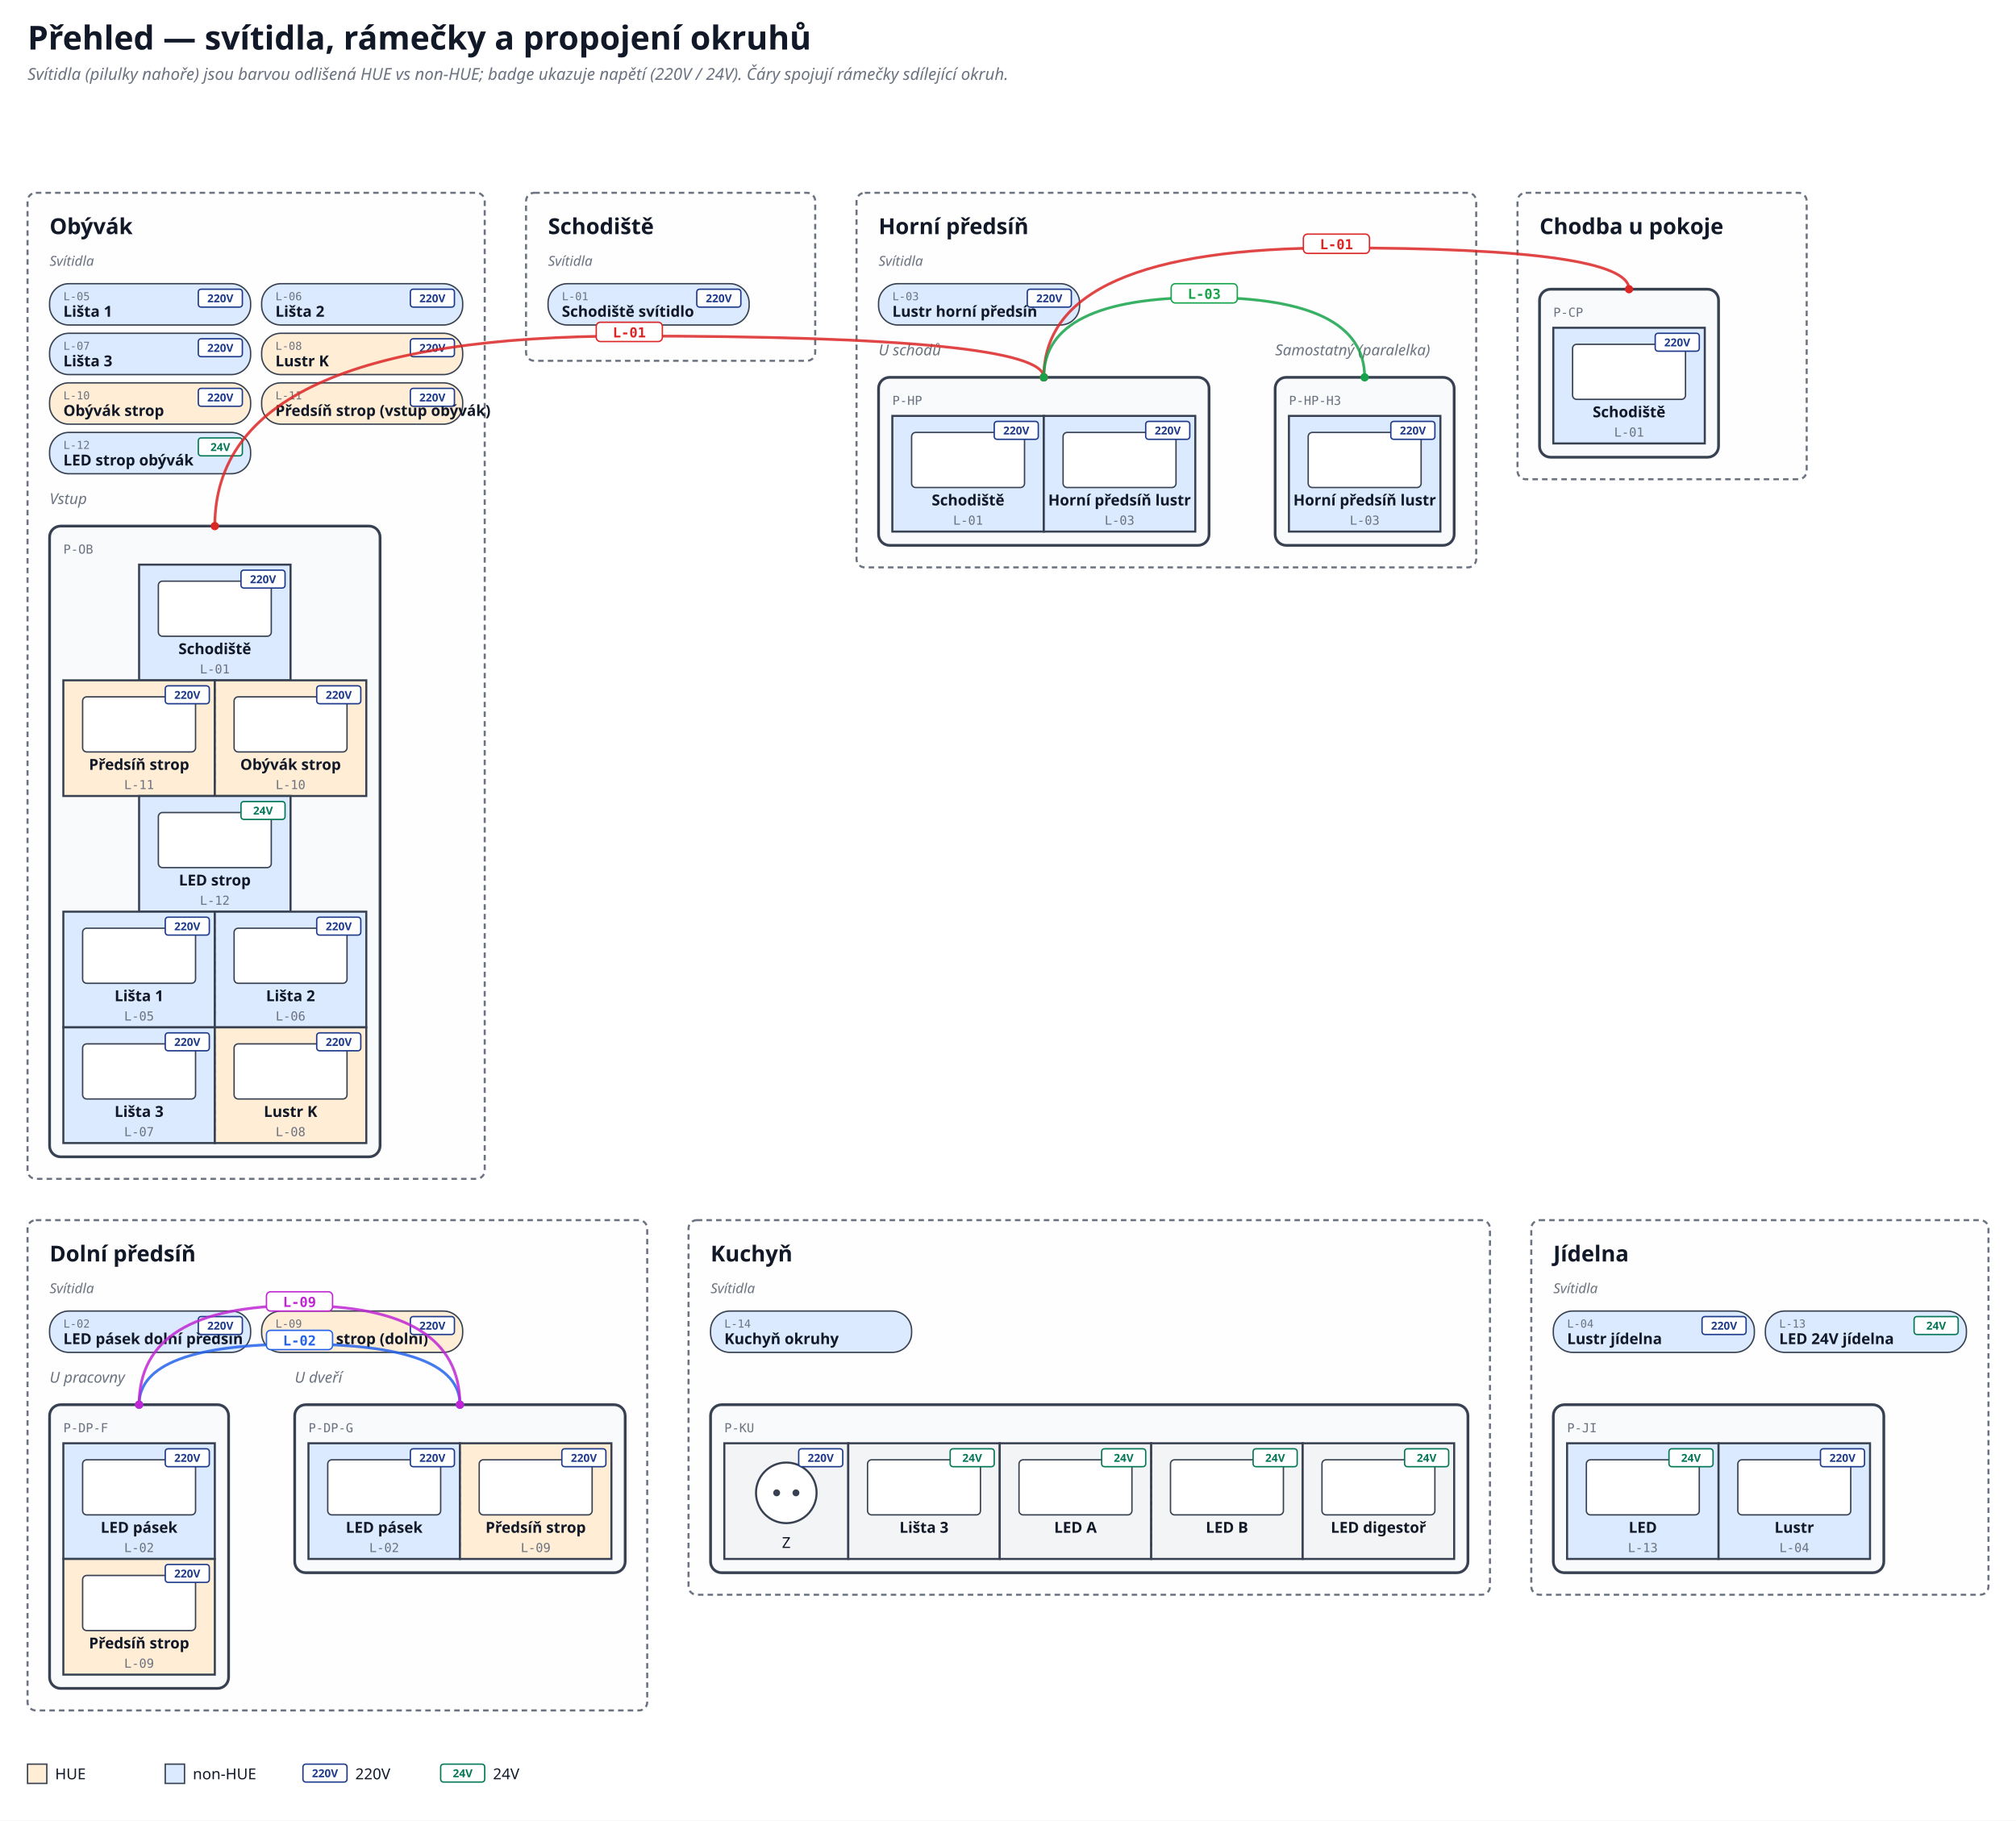
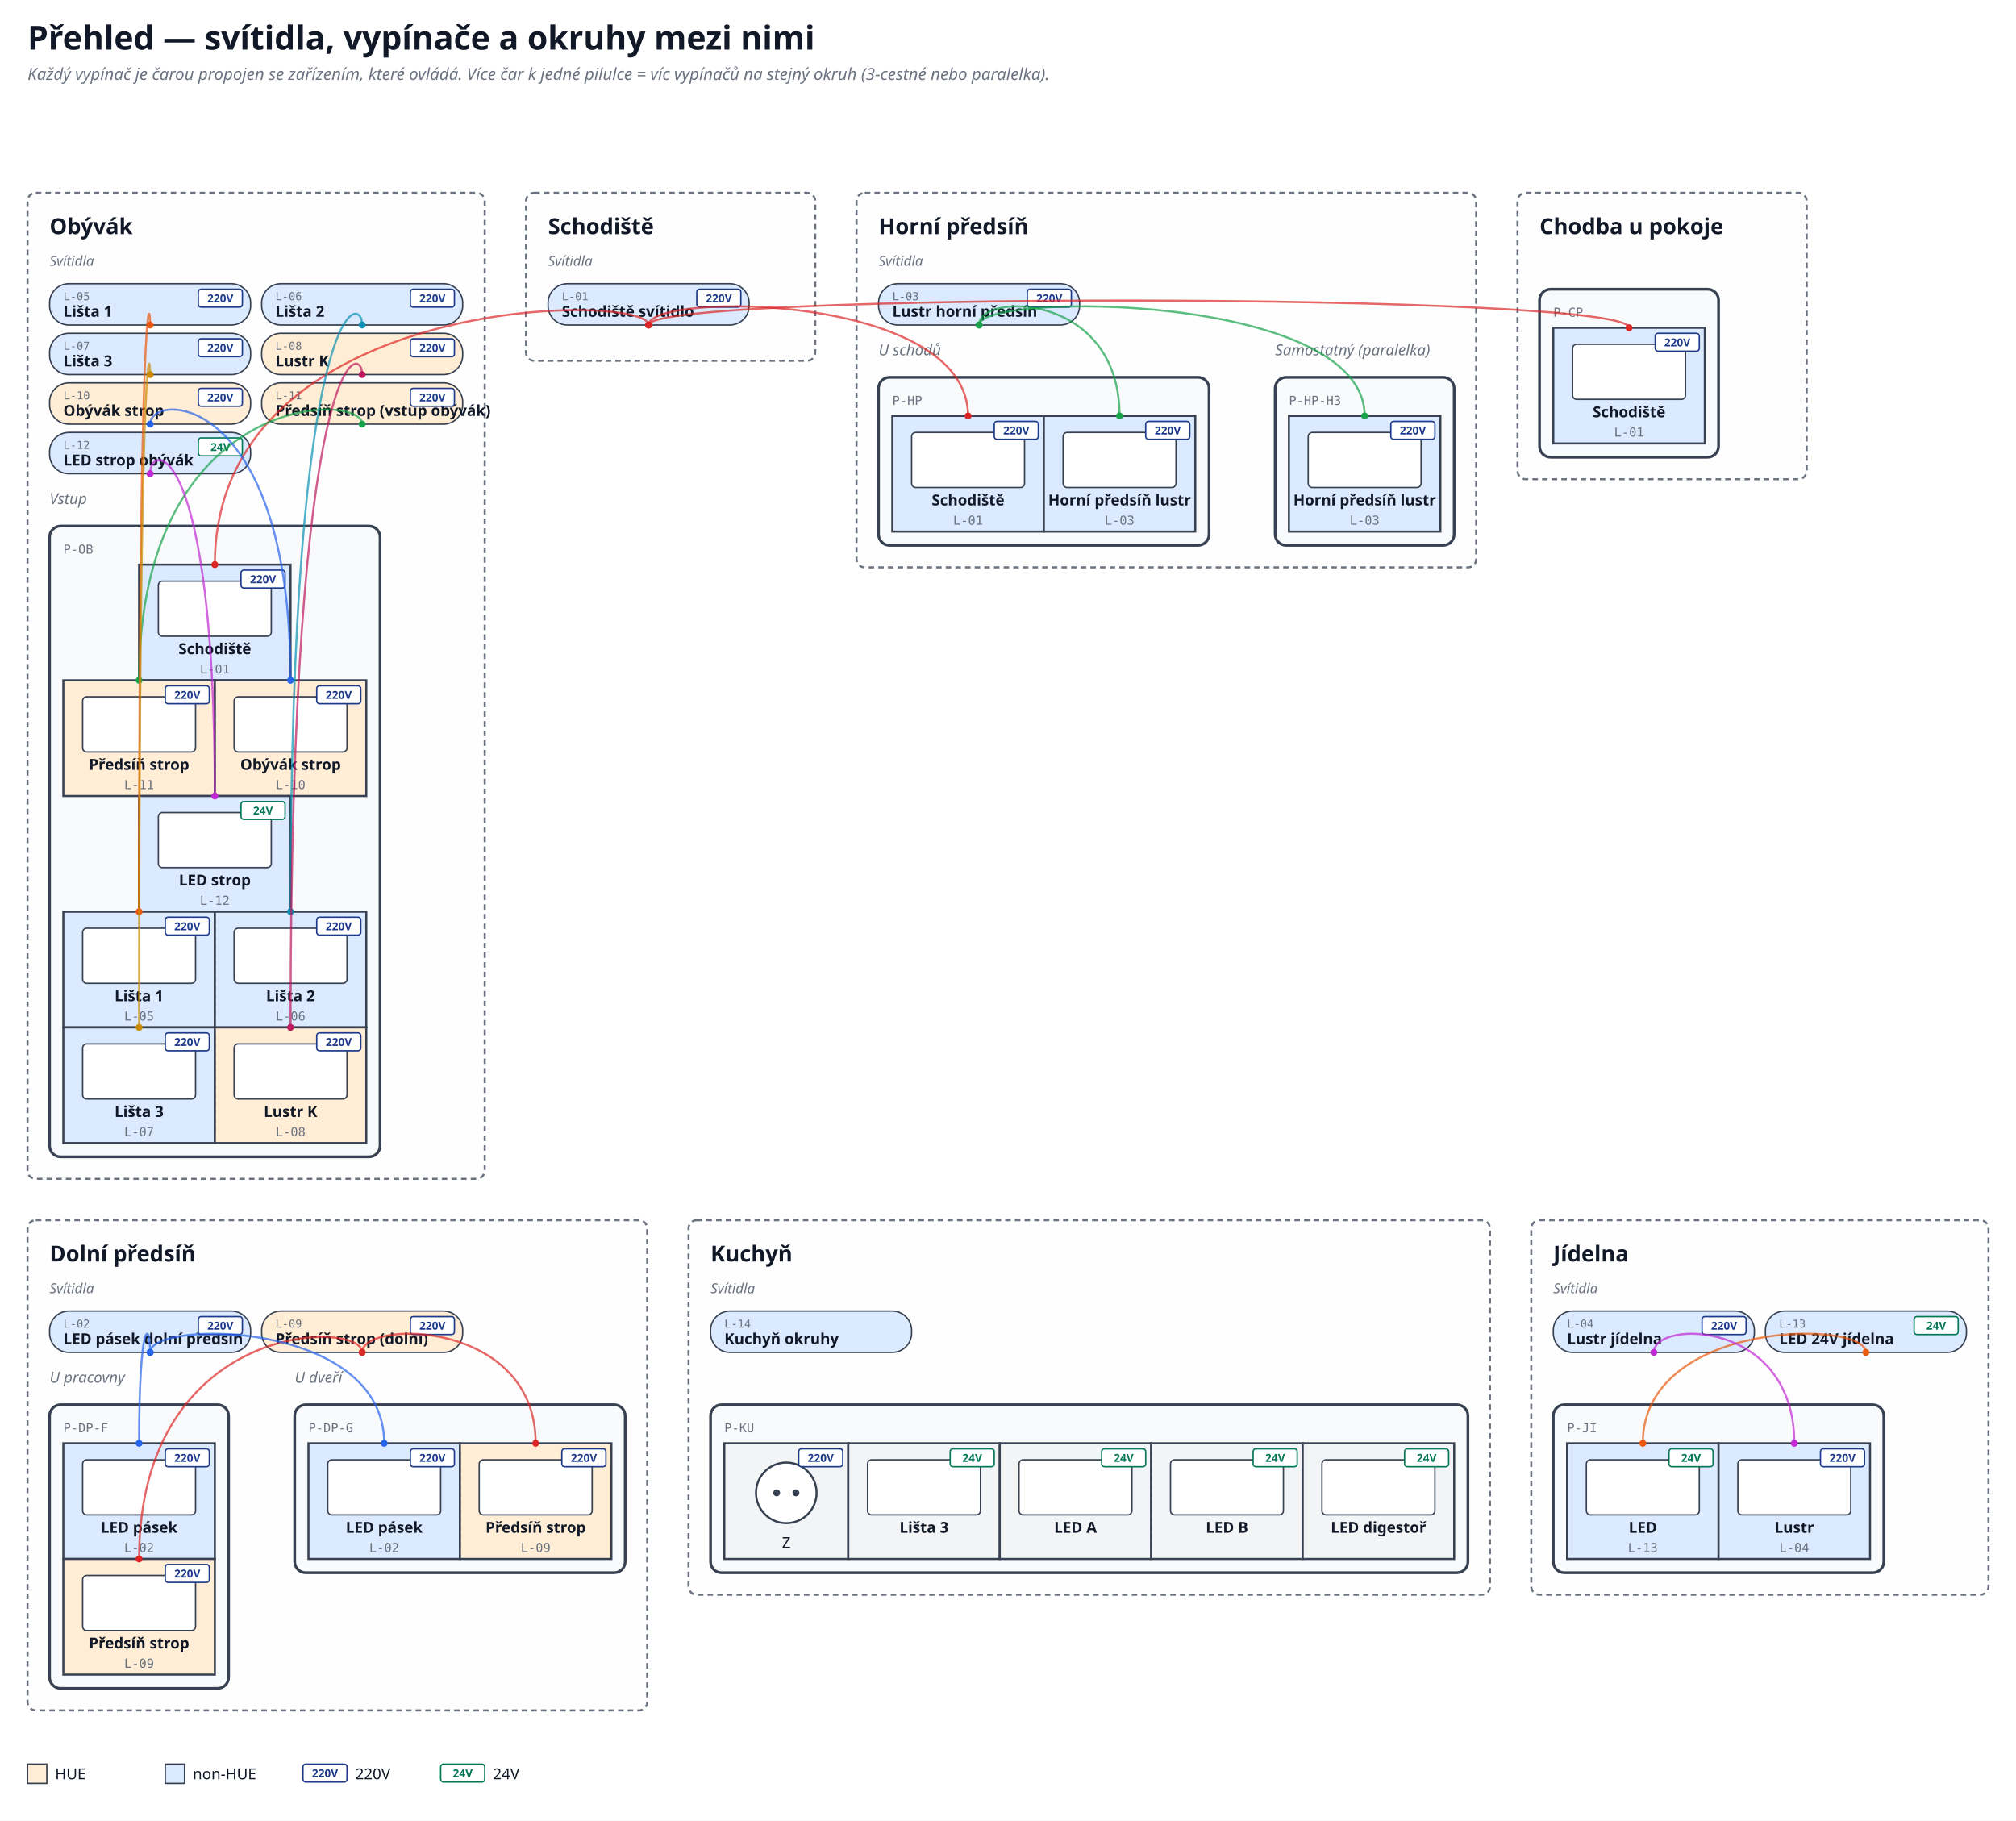
<svg xmlns="http://www.w3.org/2000/svg" viewBox="0 0 1464 1322" width="1464" height="1322" font-family="sans-serif">
  <rect width="100%" height="100%" fill="white" />
-   <text x="20" y="36" font-size="24" font-weight="700" fill="#111827">Přehled — svítidla, rámečky a propojení okruhů</text>
-   <text x="20" y="58" font-size="12" font-style="italic" fill="#6b7280">Svítidla (pilulky nahoře) jsou barvou odlišená HUE vs non-HUE; badge ukazuje napětí (220V / 24V). Čáry spojují rámečky sdílející okruh.</text>
+   <text x="20" y="36" font-size="24" font-weight="700" fill="#111827">Přehled — svítidla, vypínače a okruhy mezi nimi</text>
+   <text x="20" y="58" font-size="12" font-style="italic" fill="#6b7280">Každý vypínač je čarou propojen se zařízením, které ovládá. Více čar k jedné pilulce = víc vypínačů na stejný okruh (3-cestné nebo paralelka).</text>
  <rect x="20" y="140" width="332" height="716" fill="#fefefe" stroke="#6b7280" stroke-width="1.5" stroke-dasharray="4,3" rx="6" ry="6" />
  <text x="36" y="170" font-size="16" font-weight="700" fill="#111827">Obývák</text>
  <text x="36" y="193" font-size="10" font-style="italic" fill="#6b7280">Svítidla</text>
  <rect x="36" y="206" width="146" height="30" fill="#dbeafe" stroke="#374151" stroke-width="1" rx="14" ry="14" />
  <text x="46" y="218" font-family="monospace" font-size="8" fill="#6b7280">L-05</text>
  <text x="46" y="230" font-size="11" font-weight="600" fill="#111827">Lišta 1</text>
  <rect x="144" y="210" width="32" height="13" fill="white" stroke="#1e3a8a" stroke-width="1" rx="2" ry="2" />
  <text x="160.0" y="219.5" text-anchor="middle" font-family="sans-serif" font-size="8" font-weight="700" fill="#1e3a8a">220V</text>
  <rect x="190" y="206" width="146" height="30" fill="#dbeafe" stroke="#374151" stroke-width="1" rx="14" ry="14" />
  <text x="200" y="218" font-family="monospace" font-size="8" fill="#6b7280">L-06</text>
  <text x="200" y="230" font-size="11" font-weight="600" fill="#111827">Lišta 2</text>
  <rect x="298" y="210" width="32" height="13" fill="white" stroke="#1e3a8a" stroke-width="1" rx="2" ry="2" />
  <text x="314.0" y="219.5" text-anchor="middle" font-family="sans-serif" font-size="8" font-weight="700" fill="#1e3a8a">220V</text>
  <rect x="36" y="242" width="146" height="30" fill="#dbeafe" stroke="#374151" stroke-width="1" rx="14" ry="14" />
  <text x="46" y="254" font-family="monospace" font-size="8" fill="#6b7280">L-07</text>
  <text x="46" y="266" font-size="11" font-weight="600" fill="#111827">Lišta 3</text>
  <rect x="144" y="246" width="32" height="13" fill="white" stroke="#1e3a8a" stroke-width="1" rx="2" ry="2" />
  <text x="160.0" y="255.5" text-anchor="middle" font-family="sans-serif" font-size="8" font-weight="700" fill="#1e3a8a">220V</text>
  <rect x="190" y="242" width="146" height="30" fill="#ffedd5" stroke="#374151" stroke-width="1" rx="14" ry="14" />
  <text x="200" y="254" font-family="monospace" font-size="8" fill="#6b7280">L-08</text>
  <text x="200" y="266" font-size="11" font-weight="600" fill="#111827">Lustr K</text>
  <rect x="298" y="246" width="32" height="13" fill="white" stroke="#1e3a8a" stroke-width="1" rx="2" ry="2" />
  <text x="314.0" y="255.5" text-anchor="middle" font-family="sans-serif" font-size="8" font-weight="700" fill="#1e3a8a">220V</text>
  <rect x="36" y="278" width="146" height="30" fill="#ffedd5" stroke="#374151" stroke-width="1" rx="14" ry="14" />
  <text x="46" y="290" font-family="monospace" font-size="8" fill="#6b7280">L-10</text>
  <text x="46" y="302" font-size="11" font-weight="600" fill="#111827">Obývák strop</text>
  <rect x="144" y="282" width="32" height="13" fill="white" stroke="#1e3a8a" stroke-width="1" rx="2" ry="2" />
  <text x="160.0" y="291.5" text-anchor="middle" font-family="sans-serif" font-size="8" font-weight="700" fill="#1e3a8a">220V</text>
  <rect x="190" y="278" width="146" height="30" fill="#ffedd5" stroke="#374151" stroke-width="1" rx="14" ry="14" />
  <text x="200" y="290" font-family="monospace" font-size="8" fill="#6b7280">L-11</text>
  <text x="200" y="302" font-size="11" font-weight="600" fill="#111827">Předsíň strop (vstup obývák)</text>
  <rect x="298" y="282" width="32" height="13" fill="white" stroke="#1e3a8a" stroke-width="1" rx="2" ry="2" />
  <text x="314.0" y="291.5" text-anchor="middle" font-family="sans-serif" font-size="8" font-weight="700" fill="#1e3a8a">220V</text>
  <rect x="36" y="314" width="146" height="30" fill="#dbeafe" stroke="#374151" stroke-width="1" rx="14" ry="14" />
  <text x="46" y="326" font-family="monospace" font-size="8" fill="#6b7280">L-12</text>
  <text x="46" y="338" font-size="11" font-weight="600" fill="#111827">LED strop obývák</text>
  <rect x="144" y="318" width="32" height="13" fill="white" stroke="#047857" stroke-width="1" rx="2" ry="2" />
  <text x="160.0" y="327.5" text-anchor="middle" font-family="sans-serif" font-size="8" font-weight="700" fill="#047857">24V</text>
  <text x="36" y="366" font-size="11" font-style="italic" fill="#6b7280">Vstup</text>
  <rect x="36" y="382" width="240" height="458" fill="#f9fafb" stroke="#374151" stroke-width="2" rx="8" ry="8" />
  <rect x="101.0" y="410" width="110" height="84" fill="#dbeafe" stroke="#374151" stroke-width="1.5" />
  <rect x="115.0" y="422" width="82" height="40" fill="white" stroke="#374151" stroke-width="1" rx="3" ry="3" />
  <text x="156.0" y="475" text-anchor="middle" font-family="sans-serif" font-size="11" font-weight="600" fill="#111827">Schodiště</text>
  <text x="156.0" y="489" text-anchor="middle" font-family="monospace" font-size="9" fill="#6b7280">L-01</text>
  <rect x="175.0" y="414" width="32" height="13" fill="white" stroke="#1e3a8a" stroke-width="1" rx="2" ry="2" />
  <text x="191.0" y="423.5" text-anchor="middle" font-family="sans-serif" font-size="8" font-weight="700" fill="#1e3a8a">220V</text>
  <rect x="46.0" y="494" width="110" height="84" fill="#ffedd5" stroke="#374151" stroke-width="1.5" />
  <rect x="60.0" y="506" width="82" height="40" fill="white" stroke="#374151" stroke-width="1" rx="3" ry="3" />
  <text x="101.0" y="559" text-anchor="middle" font-family="sans-serif" font-size="11" font-weight="600" fill="#111827">Předsíň strop</text>
  <text x="101.0" y="573" text-anchor="middle" font-family="monospace" font-size="9" fill="#6b7280">L-11</text>
  <rect x="120.0" y="498" width="32" height="13" fill="white" stroke="#1e3a8a" stroke-width="1" rx="2" ry="2" />
  <text x="136.0" y="507.5" text-anchor="middle" font-family="sans-serif" font-size="8" font-weight="700" fill="#1e3a8a">220V</text>
  <rect x="156.0" y="494" width="110" height="84" fill="#ffedd5" stroke="#374151" stroke-width="1.5" />
  <rect x="170.0" y="506" width="82" height="40" fill="white" stroke="#374151" stroke-width="1" rx="3" ry="3" />
  <text x="211.0" y="559" text-anchor="middle" font-family="sans-serif" font-size="11" font-weight="600" fill="#111827">Obývák strop</text>
  <text x="211.0" y="573" text-anchor="middle" font-family="monospace" font-size="9" fill="#6b7280">L-10</text>
  <rect x="230.0" y="498" width="32" height="13" fill="white" stroke="#1e3a8a" stroke-width="1" rx="2" ry="2" />
  <text x="246.0" y="507.5" text-anchor="middle" font-family="sans-serif" font-size="8" font-weight="700" fill="#1e3a8a">220V</text>
  <line x1="156.0" y1="500" x2="156.0" y2="572" stroke="#374151" stroke-width="1" stroke-dasharray="3,3" />
  <rect x="101.0" y="578" width="110" height="84" fill="#dbeafe" stroke="#374151" stroke-width="1.5" />
  <rect x="115.0" y="590" width="82" height="40" fill="white" stroke="#374151" stroke-width="1" rx="3" ry="3" />
  <text x="156.0" y="643" text-anchor="middle" font-family="sans-serif" font-size="11" font-weight="600" fill="#111827">LED strop</text>
  <text x="156.0" y="657" text-anchor="middle" font-family="monospace" font-size="9" fill="#6b7280">L-12</text>
  <rect x="175.0" y="582" width="32" height="13" fill="white" stroke="#047857" stroke-width="1" rx="2" ry="2" />
  <text x="191.0" y="591.5" text-anchor="middle" font-family="sans-serif" font-size="8" font-weight="700" fill="#047857">24V</text>
  <rect x="46.0" y="662" width="110" height="84" fill="#dbeafe" stroke="#374151" stroke-width="1.5" />
  <rect x="60.0" y="674" width="82" height="40" fill="white" stroke="#374151" stroke-width="1" rx="3" ry="3" />
  <text x="101.0" y="727" text-anchor="middle" font-family="sans-serif" font-size="11" font-weight="600" fill="#111827">Lišta 1</text>
  <text x="101.0" y="741" text-anchor="middle" font-family="monospace" font-size="9" fill="#6b7280">L-05</text>
  <rect x="120.0" y="666" width="32" height="13" fill="white" stroke="#1e3a8a" stroke-width="1" rx="2" ry="2" />
  <text x="136.0" y="675.5" text-anchor="middle" font-family="sans-serif" font-size="8" font-weight="700" fill="#1e3a8a">220V</text>
  <rect x="156.0" y="662" width="110" height="84" fill="#dbeafe" stroke="#374151" stroke-width="1.5" />
  <rect x="170.0" y="674" width="82" height="40" fill="white" stroke="#374151" stroke-width="1" rx="3" ry="3" />
  <text x="211.0" y="727" text-anchor="middle" font-family="sans-serif" font-size="11" font-weight="600" fill="#111827">Lišta 2</text>
  <text x="211.0" y="741" text-anchor="middle" font-family="monospace" font-size="9" fill="#6b7280">L-06</text>
  <rect x="230.0" y="666" width="32" height="13" fill="white" stroke="#1e3a8a" stroke-width="1" rx="2" ry="2" />
  <text x="246.0" y="675.5" text-anchor="middle" font-family="sans-serif" font-size="8" font-weight="700" fill="#1e3a8a">220V</text>
  <line x1="156.0" y1="668" x2="156.0" y2="740" stroke="#374151" stroke-width="1" stroke-dasharray="3,3" />
  <rect x="46.0" y="746" width="110" height="84" fill="#dbeafe" stroke="#374151" stroke-width="1.5" />
  <rect x="60.0" y="758" width="82" height="40" fill="white" stroke="#374151" stroke-width="1" rx="3" ry="3" />
  <text x="101.0" y="811" text-anchor="middle" font-family="sans-serif" font-size="11" font-weight="600" fill="#111827">Lišta 3</text>
  <text x="101.0" y="825" text-anchor="middle" font-family="monospace" font-size="9" fill="#6b7280">L-07</text>
  <rect x="120.0" y="750" width="32" height="13" fill="white" stroke="#1e3a8a" stroke-width="1" rx="2" ry="2" />
  <text x="136.0" y="759.5" text-anchor="middle" font-family="sans-serif" font-size="8" font-weight="700" fill="#1e3a8a">220V</text>
  <rect x="156.0" y="746" width="110" height="84" fill="#ffedd5" stroke="#374151" stroke-width="1.5" />
  <rect x="170.0" y="758" width="82" height="40" fill="white" stroke="#374151" stroke-width="1" rx="3" ry="3" />
  <text x="211.0" y="811" text-anchor="middle" font-family="sans-serif" font-size="11" font-weight="600" fill="#111827">Lustr K</text>
  <text x="211.0" y="825" text-anchor="middle" font-family="monospace" font-size="9" fill="#6b7280">L-08</text>
  <rect x="230.0" y="750" width="32" height="13" fill="white" stroke="#1e3a8a" stroke-width="1" rx="2" ry="2" />
  <text x="246.0" y="759.5" text-anchor="middle" font-family="sans-serif" font-size="8" font-weight="700" fill="#1e3a8a">220V</text>
  <line x1="156.0" y1="752" x2="156.0" y2="824" stroke="#374151" stroke-width="1" stroke-dasharray="3,3" />
  <text x="46" y="402" font-family="monospace" font-size="9" fill="#6b7280">P-OB</text>
  <rect x="382" y="140" width="210" height="122" fill="#fefefe" stroke="#6b7280" stroke-width="1.5" stroke-dasharray="4,3" rx="6" ry="6" />
  <text x="398" y="170" font-size="16" font-weight="700" fill="#111827">Schodiště</text>
  <text x="398" y="193" font-size="10" font-style="italic" fill="#6b7280">Svítidla</text>
  <rect x="398" y="206" width="146" height="30" fill="#dbeafe" stroke="#374151" stroke-width="1" rx="14" ry="14" />
  <text x="408" y="218" font-family="monospace" font-size="8" fill="#6b7280">L-01</text>
  <text x="408" y="230" font-size="11" font-weight="600" fill="#111827">Schodiště svítidlo</text>
  <rect x="506" y="210" width="32" height="13" fill="white" stroke="#1e3a8a" stroke-width="1" rx="2" ry="2" />
  <text x="522.0" y="219.5" text-anchor="middle" font-family="sans-serif" font-size="8" font-weight="700" fill="#1e3a8a">220V</text>
  <rect x="622" y="140" width="450" height="272" fill="#fefefe" stroke="#6b7280" stroke-width="1.5" stroke-dasharray="4,3" rx="6" ry="6" />
  <text x="638" y="170" font-size="16" font-weight="700" fill="#111827">Horní předsíň</text>
  <text x="638" y="193" font-size="10" font-style="italic" fill="#6b7280">Svítidla</text>
  <rect x="638" y="206" width="146" height="30" fill="#dbeafe" stroke="#374151" stroke-width="1" rx="14" ry="14" />
  <text x="648" y="218" font-family="monospace" font-size="8" fill="#6b7280">L-03</text>
  <text x="648" y="230" font-size="11" font-weight="600" fill="#111827">Lustr horní předsíň</text>
  <rect x="746" y="210" width="32" height="13" fill="white" stroke="#1e3a8a" stroke-width="1" rx="2" ry="2" />
  <text x="762.0" y="219.5" text-anchor="middle" font-family="sans-serif" font-size="8" font-weight="700" fill="#1e3a8a">220V</text>
  <text x="638" y="258" font-size="11" font-style="italic" fill="#6b7280">U schodů</text>
  <rect x="638" y="274" width="240" height="122" fill="#f9fafb" stroke="#374151" stroke-width="2" rx="8" ry="8" />
  <rect x="648" y="302" width="110" height="84" fill="#dbeafe" stroke="#374151" stroke-width="1.5" />
  <rect x="662" y="314" width="82" height="40" fill="white" stroke="#374151" stroke-width="1" rx="3" ry="3" />
  <text x="703.0" y="367" text-anchor="middle" font-family="sans-serif" font-size="11" font-weight="600" fill="#111827">Schodiště</text>
  <text x="703.0" y="381" text-anchor="middle" font-family="monospace" font-size="9" fill="#6b7280">L-01</text>
  <rect x="722" y="306" width="32" height="13" fill="white" stroke="#1e3a8a" stroke-width="1" rx="2" ry="2" />
  <text x="738.0" y="315.5" text-anchor="middle" font-family="sans-serif" font-size="8" font-weight="700" fill="#1e3a8a">220V</text>
  <rect x="758" y="302" width="110" height="84" fill="#dbeafe" stroke="#374151" stroke-width="1.5" />
  <rect x="772" y="314" width="82" height="40" fill="white" stroke="#374151" stroke-width="1" rx="3" ry="3" />
  <text x="813.0" y="367" text-anchor="middle" font-family="sans-serif" font-size="11" font-weight="600" fill="#111827">Horní předsíň lustr</text>
  <text x="813.0" y="381" text-anchor="middle" font-family="monospace" font-size="9" fill="#6b7280">L-03</text>
  <rect x="832" y="306" width="32" height="13" fill="white" stroke="#1e3a8a" stroke-width="1" rx="2" ry="2" />
  <text x="848.0" y="315.5" text-anchor="middle" font-family="sans-serif" font-size="8" font-weight="700" fill="#1e3a8a">220V</text>
  <text x="648" y="294" font-family="monospace" font-size="9" fill="#6b7280">P-HP</text>
  <text x="926" y="258" font-size="11" font-style="italic" fill="#6b7280">Samostatný (paralelka)</text>
  <rect x="926" y="274" width="130" height="122" fill="#f9fafb" stroke="#374151" stroke-width="2" rx="8" ry="8" />
  <rect x="936" y="302" width="110" height="84" fill="#dbeafe" stroke="#374151" stroke-width="1.5" />
  <rect x="950" y="314" width="82" height="40" fill="white" stroke="#374151" stroke-width="1" rx="3" ry="3" />
  <text x="991.0" y="367" text-anchor="middle" font-family="sans-serif" font-size="11" font-weight="600" fill="#111827">Horní předsíň lustr</text>
  <text x="991.0" y="381" text-anchor="middle" font-family="monospace" font-size="9" fill="#6b7280">L-03</text>
  <rect x="1010" y="306" width="32" height="13" fill="white" stroke="#1e3a8a" stroke-width="1" rx="2" ry="2" />
  <text x="1026.0" y="315.5" text-anchor="middle" font-family="sans-serif" font-size="8" font-weight="700" fill="#1e3a8a">220V</text>
  <text x="936" y="294" font-family="monospace" font-size="9" fill="#6b7280">P-HP-H3</text>
  <rect x="1102" y="140" width="210" height="208" fill="#fefefe" stroke="#6b7280" stroke-width="1.5" stroke-dasharray="4,3" rx="6" ry="6" />
  <text x="1118" y="170" font-size="16" font-weight="700" fill="#111827">Chodba u pokoje</text>
  <rect x="1118" y="210" width="130" height="122" fill="#f9fafb" stroke="#374151" stroke-width="2" rx="8" ry="8" />
  <rect x="1128" y="238" width="110" height="84" fill="#dbeafe" stroke="#374151" stroke-width="1.5" />
  <rect x="1142" y="250" width="82" height="40" fill="white" stroke="#374151" stroke-width="1" rx="3" ry="3" />
  <text x="1183.0" y="303" text-anchor="middle" font-family="sans-serif" font-size="11" font-weight="600" fill="#111827">Schodiště</text>
  <text x="1183.0" y="317" text-anchor="middle" font-family="monospace" font-size="9" fill="#6b7280">L-01</text>
  <rect x="1202" y="242" width="32" height="13" fill="white" stroke="#1e3a8a" stroke-width="1" rx="2" ry="2" />
  <text x="1218.0" y="251.5" text-anchor="middle" font-family="sans-serif" font-size="8" font-weight="700" fill="#1e3a8a">220V</text>
  <text x="1128" y="230" font-family="monospace" font-size="9" fill="#6b7280">P-CP</text>
  <rect x="20" y="886" width="450" height="356" fill="#fefefe" stroke="#6b7280" stroke-width="1.5" stroke-dasharray="4,3" rx="6" ry="6" />
  <text x="36" y="916" font-size="16" font-weight="700" fill="#111827">Dolní předsíň</text>
  <text x="36" y="939" font-size="10" font-style="italic" fill="#6b7280">Svítidla</text>
  <rect x="36" y="952" width="146" height="30" fill="#dbeafe" stroke="#374151" stroke-width="1" rx="14" ry="14" />
  <text x="46" y="964" font-family="monospace" font-size="8" fill="#6b7280">L-02</text>
  <text x="46" y="976" font-size="11" font-weight="600" fill="#111827">LED pásek dolní předsíň</text>
  <rect x="144" y="956" width="32" height="13" fill="white" stroke="#1e3a8a" stroke-width="1" rx="2" ry="2" />
  <text x="160.0" y="965.5" text-anchor="middle" font-family="sans-serif" font-size="8" font-weight="700" fill="#1e3a8a">220V</text>
  <rect x="190" y="952" width="146" height="30" fill="#ffedd5" stroke="#374151" stroke-width="1" rx="14" ry="14" />
  <text x="200" y="964" font-family="monospace" font-size="8" fill="#6b7280">L-09</text>
  <text x="200" y="976" font-size="11" font-weight="600" fill="#111827">Předsíň strop (dolní)</text>
  <rect x="298" y="956" width="32" height="13" fill="white" stroke="#1e3a8a" stroke-width="1" rx="2" ry="2" />
  <text x="314.0" y="965.5" text-anchor="middle" font-family="sans-serif" font-size="8" font-weight="700" fill="#1e3a8a">220V</text>
  <text x="36" y="1004" font-size="11" font-style="italic" fill="#6b7280">U pracovny</text>
  <rect x="36" y="1020" width="130" height="206" fill="#f9fafb" stroke="#374151" stroke-width="2" rx="8" ry="8" />
  <rect x="46.0" y="1048" width="110" height="84" fill="#dbeafe" stroke="#374151" stroke-width="1.5" />
  <rect x="60.0" y="1060" width="82" height="40" fill="white" stroke="#374151" stroke-width="1" rx="3" ry="3" />
  <text x="101.0" y="1113" text-anchor="middle" font-family="sans-serif" font-size="11" font-weight="600" fill="#111827">LED pásek</text>
  <text x="101.0" y="1127" text-anchor="middle" font-family="monospace" font-size="9" fill="#6b7280">L-02</text>
  <rect x="120.0" y="1052" width="32" height="13" fill="white" stroke="#1e3a8a" stroke-width="1" rx="2" ry="2" />
  <text x="136.0" y="1061.5" text-anchor="middle" font-family="sans-serif" font-size="8" font-weight="700" fill="#1e3a8a">220V</text>
  <rect x="46.0" y="1132" width="110" height="84" fill="#ffedd5" stroke="#374151" stroke-width="1.5" />
  <rect x="60.0" y="1144" width="82" height="40" fill="white" stroke="#374151" stroke-width="1" rx="3" ry="3" />
  <text x="101.0" y="1197" text-anchor="middle" font-family="sans-serif" font-size="11" font-weight="600" fill="#111827">Předsíň strop</text>
  <text x="101.0" y="1211" text-anchor="middle" font-family="monospace" font-size="9" fill="#6b7280">L-09</text>
  <rect x="120.0" y="1136" width="32" height="13" fill="white" stroke="#1e3a8a" stroke-width="1" rx="2" ry="2" />
  <text x="136.0" y="1145.5" text-anchor="middle" font-family="sans-serif" font-size="8" font-weight="700" fill="#1e3a8a">220V</text>
  <text x="46" y="1040" font-family="monospace" font-size="9" fill="#6b7280">P-DP-F</text>
  <text x="214" y="1004" font-size="11" font-style="italic" fill="#6b7280">U dveří</text>
  <rect x="214" y="1020" width="240" height="122" fill="#f9fafb" stroke="#374151" stroke-width="2" rx="8" ry="8" />
  <rect x="224" y="1048" width="110" height="84" fill="#dbeafe" stroke="#374151" stroke-width="1.5" />
  <rect x="238" y="1060" width="82" height="40" fill="white" stroke="#374151" stroke-width="1" rx="3" ry="3" />
  <text x="279.0" y="1113" text-anchor="middle" font-family="sans-serif" font-size="11" font-weight="600" fill="#111827">LED pásek</text>
  <text x="279.0" y="1127" text-anchor="middle" font-family="monospace" font-size="9" fill="#6b7280">L-02</text>
  <rect x="298" y="1052" width="32" height="13" fill="white" stroke="#1e3a8a" stroke-width="1" rx="2" ry="2" />
  <text x="314.0" y="1061.5" text-anchor="middle" font-family="sans-serif" font-size="8" font-weight="700" fill="#1e3a8a">220V</text>
  <rect x="334" y="1048" width="110" height="84" fill="#ffedd5" stroke="#374151" stroke-width="1.5" />
  <rect x="348" y="1060" width="82" height="40" fill="white" stroke="#374151" stroke-width="1" rx="3" ry="3" />
  <text x="389.0" y="1113" text-anchor="middle" font-family="sans-serif" font-size="11" font-weight="600" fill="#111827">Předsíň strop</text>
  <text x="389.0" y="1127" text-anchor="middle" font-family="monospace" font-size="9" fill="#6b7280">L-09</text>
  <rect x="408" y="1052" width="32" height="13" fill="white" stroke="#1e3a8a" stroke-width="1" rx="2" ry="2" />
  <text x="424.0" y="1061.5" text-anchor="middle" font-family="sans-serif" font-size="8" font-weight="700" fill="#1e3a8a">220V</text>
  <line x1="334" y1="1054" x2="334" y2="1126" stroke="#374151" stroke-width="1" stroke-dasharray="3,3" />
  <text x="224" y="1040" font-family="monospace" font-size="9" fill="#6b7280">P-DP-G</text>
  <rect x="500" y="886" width="582" height="272" fill="#fefefe" stroke="#6b7280" stroke-width="1.5" stroke-dasharray="4,3" rx="6" ry="6" />
  <text x="516" y="916" font-size="16" font-weight="700" fill="#111827">Kuchyň</text>
  <text x="516" y="939" font-size="10" font-style="italic" fill="#6b7280">Svítidla</text>
  <rect x="516" y="952" width="146" height="30" fill="#dbeafe" stroke="#374151" stroke-width="1" rx="14" ry="14" />
  <text x="526" y="964" font-family="monospace" font-size="8" fill="#6b7280">L-14</text>
  <text x="526" y="976" font-size="11" font-weight="600" fill="#111827">Kuchyň okruhy</text>
  <rect x="516" y="1020" width="550" height="122" fill="#f9fafb" stroke="#374151" stroke-width="2" rx="8" ry="8" />
  <rect x="526" y="1048" width="90" height="84" fill="#f3f4f6" stroke="#374151" stroke-width="1.5" />
  <circle cx="571.0" cy="1084.0" r="22" fill="white" stroke="#374151" stroke-width="1.5" />
  <circle cx="564.0" cy="1084.0" r="2.5" fill="#374151" />
  <circle cx="578.0" cy="1084.0" r="2.5" fill="#374151" />
  <text x="571.0" y="1124" text-anchor="middle" font-family="sans-serif" font-size="11" fill="#111827">Z</text>
  <rect x="580" y="1052" width="32" height="13" fill="white" stroke="#1e3a8a" stroke-width="1" rx="2" ry="2" />
  <text x="596.0" y="1061.5" text-anchor="middle" font-family="sans-serif" font-size="8" font-weight="700" fill="#1e3a8a">220V</text>
  <rect x="616" y="1048" width="110" height="84" fill="#f3f4f6" stroke="#374151" stroke-width="1.5" />
  <rect x="630" y="1060" width="82" height="40" fill="white" stroke="#374151" stroke-width="1" rx="3" ry="3" />
  <text x="671.0" y="1113" text-anchor="middle" font-family="sans-serif" font-size="11" font-weight="600" fill="#111827">Lišta 3</text>
  <rect x="690" y="1052" width="32" height="13" fill="white" stroke="#047857" stroke-width="1" rx="2" ry="2" />
  <text x="706.0" y="1061.5" text-anchor="middle" font-family="sans-serif" font-size="8" font-weight="700" fill="#047857">24V</text>
  <rect x="726" y="1048" width="110" height="84" fill="#f3f4f6" stroke="#374151" stroke-width="1.5" />
  <rect x="740" y="1060" width="82" height="40" fill="white" stroke="#374151" stroke-width="1" rx="3" ry="3" />
  <text x="781.0" y="1113" text-anchor="middle" font-family="sans-serif" font-size="11" font-weight="600" fill="#111827">LED A</text>
  <rect x="800" y="1052" width="32" height="13" fill="white" stroke="#047857" stroke-width="1" rx="2" ry="2" />
  <text x="816.0" y="1061.5" text-anchor="middle" font-family="sans-serif" font-size="8" font-weight="700" fill="#047857">24V</text>
  <rect x="836" y="1048" width="110" height="84" fill="#f3f4f6" stroke="#374151" stroke-width="1.5" />
  <rect x="850" y="1060" width="82" height="40" fill="white" stroke="#374151" stroke-width="1" rx="3" ry="3" />
  <text x="891.0" y="1113" text-anchor="middle" font-family="sans-serif" font-size="11" font-weight="600" fill="#111827">LED B</text>
  <rect x="910" y="1052" width="32" height="13" fill="white" stroke="#047857" stroke-width="1" rx="2" ry="2" />
  <text x="926.0" y="1061.5" text-anchor="middle" font-family="sans-serif" font-size="8" font-weight="700" fill="#047857">24V</text>
  <line x1="836" y1="1054" x2="836" y2="1126" stroke="#374151" stroke-width="1" stroke-dasharray="3,3" />
  <rect x="946" y="1048" width="110" height="84" fill="#f3f4f6" stroke="#374151" stroke-width="1.5" />
  <rect x="960" y="1060" width="82" height="40" fill="white" stroke="#374151" stroke-width="1" rx="3" ry="3" />
  <text x="1001.0" y="1113" text-anchor="middle" font-family="sans-serif" font-size="11" font-weight="600" fill="#111827">LED digestoř</text>
  <rect x="1020" y="1052" width="32" height="13" fill="white" stroke="#047857" stroke-width="1" rx="2" ry="2" />
  <text x="1036.0" y="1061.5" text-anchor="middle" font-family="sans-serif" font-size="8" font-weight="700" fill="#047857">24V</text>
  <text x="526" y="1040" font-family="monospace" font-size="9" fill="#6b7280">P-KU</text>
  <rect x="1112" y="886" width="332" height="272" fill="#fefefe" stroke="#6b7280" stroke-width="1.5" stroke-dasharray="4,3" rx="6" ry="6" />
  <text x="1128" y="916" font-size="16" font-weight="700" fill="#111827">Jídelna</text>
  <text x="1128" y="939" font-size="10" font-style="italic" fill="#6b7280">Svítidla</text>
  <rect x="1128" y="952" width="146" height="30" fill="#dbeafe" stroke="#374151" stroke-width="1" rx="14" ry="14" />
  <text x="1138" y="964" font-family="monospace" font-size="8" fill="#6b7280">L-04</text>
  <text x="1138" y="976" font-size="11" font-weight="600" fill="#111827">Lustr jídelna</text>
  <rect x="1236" y="956" width="32" height="13" fill="white" stroke="#1e3a8a" stroke-width="1" rx="2" ry="2" />
  <text x="1252.0" y="965.5" text-anchor="middle" font-family="sans-serif" font-size="8" font-weight="700" fill="#1e3a8a">220V</text>
  <rect x="1282" y="952" width="146" height="30" fill="#dbeafe" stroke="#374151" stroke-width="1" rx="14" ry="14" />
  <text x="1292" y="964" font-family="monospace" font-size="8" fill="#6b7280">L-13</text>
  <text x="1292" y="976" font-size="11" font-weight="600" fill="#111827">LED 24V jídelna</text>
  <rect x="1390" y="956" width="32" height="13" fill="white" stroke="#047857" stroke-width="1" rx="2" ry="2" />
  <text x="1406.0" y="965.5" text-anchor="middle" font-family="sans-serif" font-size="8" font-weight="700" fill="#047857">24V</text>
  <rect x="1128" y="1020" width="240" height="122" fill="#f9fafb" stroke="#374151" stroke-width="2" rx="8" ry="8" />
  <rect x="1138" y="1048" width="110" height="84" fill="#dbeafe" stroke="#374151" stroke-width="1.5" />
  <rect x="1152" y="1060" width="82" height="40" fill="white" stroke="#374151" stroke-width="1" rx="3" ry="3" />
  <text x="1193.0" y="1113" text-anchor="middle" font-family="sans-serif" font-size="11" font-weight="600" fill="#111827">LED</text>
  <text x="1193.0" y="1127" text-anchor="middle" font-family="monospace" font-size="9" fill="#6b7280">L-13</text>
  <rect x="1212" y="1052" width="32" height="13" fill="white" stroke="#047857" stroke-width="1" rx="2" ry="2" />
  <text x="1228.0" y="1061.5" text-anchor="middle" font-family="sans-serif" font-size="8" font-weight="700" fill="#047857">24V</text>
  <rect x="1248" y="1048" width="110" height="84" fill="#dbeafe" stroke="#374151" stroke-width="1.5" />
  <rect x="1262" y="1060" width="82" height="40" fill="white" stroke="#374151" stroke-width="1" rx="3" ry="3" />
  <text x="1303.0" y="1113" text-anchor="middle" font-family="sans-serif" font-size="11" font-weight="600" fill="#111827">Lustr</text>
  <text x="1303.0" y="1127" text-anchor="middle" font-family="monospace" font-size="9" fill="#6b7280">L-04</text>
  <rect x="1322" y="1052" width="32" height="13" fill="white" stroke="#1e3a8a" stroke-width="1" rx="2" ry="2" />
  <text x="1338.0" y="1061.5" text-anchor="middle" font-family="sans-serif" font-size="8" font-weight="700" fill="#1e3a8a">220V</text>
  <line x1="1248" y1="1054" x2="1248" y2="1126" stroke="#374151" stroke-width="1" stroke-dasharray="3,3" />
  <text x="1138" y="1040" font-family="monospace" font-size="9" fill="#6b7280">P-JI</text>
-   <path d="M 156.0 382 Q 156.0 244, 457.0 244 T 758.0 274" fill="none" stroke="#dc2626" stroke-width="2" opacity="0.85" />
-   <circle cx="156.0" cy="382" r="3" fill="#dc2626" />
-   <circle cx="758.0" cy="274" r="3" fill="#dc2626" />
-   <rect x="433.0" y="234" width="48" height="14" fill="white" stroke="#dc2626" stroke-width="1" rx="3" ry="3" />
-   <text x="457.0" y="245" text-anchor="middle" font-family="monospace" font-size="10" font-weight="700" fill="#dc2626">L-01</text>
-   <path d="M 758.0 274 Q 758.0 180, 970.5 180 T 1183.0 210" fill="none" stroke="#dc2626" stroke-width="2" opacity="0.85" />
-   <circle cx="758.0" cy="274" r="3" fill="#dc2626" />
-   <circle cx="1183.0" cy="210" r="3" fill="#dc2626" />
-   <rect x="946.5" y="170" width="48" height="14" fill="white" stroke="#dc2626" stroke-width="1" rx="3" ry="3" />
-   <text x="970.5" y="181" text-anchor="middle" font-family="monospace" font-size="10" font-weight="700" fill="#dc2626">L-01</text>
-   <path d="M 101.0 1020 Q 101.0 976, 217.5 976 T 334.0 1020" fill="none" stroke="#2563eb" stroke-width="2" opacity="0.85" />
-   <circle cx="101.0" cy="1020" r="3" fill="#2563eb" />
-   <circle cx="334.0" cy="1020" r="3" fill="#2563eb" />
-   <rect x="193.5" y="966" width="48" height="14" fill="white" stroke="#2563eb" stroke-width="1" rx="3" ry="3" />
-   <text x="217.5" y="977" text-anchor="middle" font-family="monospace" font-size="10" font-weight="700" fill="#2563eb">L-02</text>
-   <path d="M 758.0 274 Q 758.0 216, 874.5 216 T 991.0 274" fill="none" stroke="#16a34a" stroke-width="2" opacity="0.85" />
-   <circle cx="758.0" cy="274" r="3" fill="#16a34a" />
-   <circle cx="991.0" cy="274" r="3" fill="#16a34a" />
-   <rect x="850.5" y="206" width="48" height="14" fill="white" stroke="#16a34a" stroke-width="1" rx="3" ry="3" />
-   <text x="874.5" y="217" text-anchor="middle" font-family="monospace" font-size="10" font-weight="700" fill="#16a34a">L-03</text>
-   <path d="M 101.0 1020 Q 101.0 948, 217.5 948 T 334.0 1020" fill="none" stroke="#c026d3" stroke-width="2" opacity="0.85" />
-   <circle cx="101.0" cy="1020" r="3" fill="#c026d3" />
-   <circle cx="334.0" cy="1020" r="3" fill="#c026d3" />
-   <rect x="193.5" y="938" width="48" height="14" fill="white" stroke="#c026d3" stroke-width="1" rx="3" ry="3" />
-   <text x="217.5" y="949" text-anchor="middle" font-family="monospace" font-size="10" font-weight="700" fill="#c026d3">L-09</text>
+   <path d="M 156.0 410 C 156.0 212, 471.0 212, 471.0 236" fill="none" stroke="#dc2626" stroke-width="1.5" opacity="0.7" />
+   <circle cx="156.0" cy="410" r="2.5" fill="#dc2626" />
+   <circle cx="471.0" cy="236" r="2.5" fill="#dc2626" />
+   <path d="M 101.0 494 C 101.0 284, 263.0 284, 263.0 308" fill="none" stroke="#16a34a" stroke-width="1.5" opacity="0.7" />
+   <circle cx="101.0" cy="494" r="2.5" fill="#16a34a" />
+   <circle cx="263.0" cy="308" r="2.5" fill="#16a34a" />
+   <path d="M 211.0 494 C 211.0 284, 109.0 284, 109.0 308" fill="none" stroke="#2563eb" stroke-width="1.5" opacity="0.7" />
+   <circle cx="211.0" cy="494" r="2.5" fill="#2563eb" />
+   <circle cx="109.0" cy="308" r="2.5" fill="#2563eb" />
+   <path d="M 156.0 578 C 156.0 320, 109.0 320, 109.0 344" fill="none" stroke="#c026d3" stroke-width="1.5" opacity="0.7" />
+   <circle cx="156.0" cy="578" r="2.5" fill="#c026d3" />
+   <circle cx="109.0" cy="344" r="2.5" fill="#c026d3" />
+   <path d="M 101.0 662 C 101.0 212, 109.0 212, 109.0 236" fill="none" stroke="#ea580c" stroke-width="1.5" opacity="0.7" />
+   <circle cx="101.0" cy="662" r="2.5" fill="#ea580c" />
+   <circle cx="109.0" cy="236" r="2.5" fill="#ea580c" />
+   <path d="M 211.0 662 C 211.0 212, 263.0 212, 263.0 236" fill="none" stroke="#0891b2" stroke-width="1.5" opacity="0.7" />
+   <circle cx="211.0" cy="662" r="2.5" fill="#0891b2" />
+   <circle cx="263.0" cy="236" r="2.5" fill="#0891b2" />
+   <path d="M 101.0 746 C 101.0 248, 109.0 248, 109.0 272" fill="none" stroke="#ca8a04" stroke-width="1.5" opacity="0.7" />
+   <circle cx="101.0" cy="746" r="2.5" fill="#ca8a04" />
+   <circle cx="109.0" cy="272" r="2.5" fill="#ca8a04" />
+   <path d="M 211.0 746 C 211.0 248, 263.0 248, 263.0 272" fill="none" stroke="#be185d" stroke-width="1.5" opacity="0.7" />
+   <circle cx="211.0" cy="746" r="2.5" fill="#be185d" />
+   <circle cx="263.0" cy="272" r="2.5" fill="#be185d" />
+   <path d="M 101.0 1048 C 101.0 958, 109.0 958, 109.0 982" fill="none" stroke="#2563eb" stroke-width="1.5" opacity="0.7" />
+   <circle cx="101.0" cy="1048" r="2.5" fill="#2563eb" />
+   <circle cx="109.0" cy="982" r="2.5" fill="#2563eb" />
+   <path d="M 101.0 1132 C 101.0 958, 263.0 958, 263.0 982" fill="none" stroke="#dc2626" stroke-width="1.5" opacity="0.7" />
+   <circle cx="101.0" cy="1132" r="2.5" fill="#dc2626" />
+   <circle cx="263.0" cy="982" r="2.5" fill="#dc2626" />
+   <path d="M 279.0 1048 C 279.0 958, 109.0 958, 109.0 982" fill="none" stroke="#2563eb" stroke-width="1.5" opacity="0.7" />
+   <circle cx="279.0" cy="1048" r="2.5" fill="#2563eb" />
+   <circle cx="109.0" cy="982" r="2.5" fill="#2563eb" />
+   <path d="M 389.0 1048 C 389.0 958, 263.0 958, 263.0 982" fill="none" stroke="#dc2626" stroke-width="1.5" opacity="0.7" />
+   <circle cx="389.0" cy="1048" r="2.5" fill="#dc2626" />
+   <circle cx="263.0" cy="982" r="2.5" fill="#dc2626" />
+   <path d="M 703.0 302 C 703.0 212, 471.0 212, 471.0 236" fill="none" stroke="#dc2626" stroke-width="1.5" opacity="0.7" />
+   <circle cx="703.0" cy="302" r="2.5" fill="#dc2626" />
+   <circle cx="471.0" cy="236" r="2.5" fill="#dc2626" />
+   <path d="M 813.0 302 C 813.0 212, 711.0 212, 711.0 236" fill="none" stroke="#16a34a" stroke-width="1.5" opacity="0.7" />
+   <circle cx="813.0" cy="302" r="2.5" fill="#16a34a" />
+   <circle cx="711.0" cy="236" r="2.5" fill="#16a34a" />
+   <path d="M 991.0 302 C 991.0 212, 711.0 212, 711.0 236" fill="none" stroke="#16a34a" stroke-width="1.5" opacity="0.7" />
+   <circle cx="991.0" cy="302" r="2.5" fill="#16a34a" />
+   <circle cx="711.0" cy="236" r="2.5" fill="#16a34a" />
+   <path d="M 1183.0 238 C 1183.0 212, 471.0 212, 471.0 236" fill="none" stroke="#dc2626" stroke-width="1.5" opacity="0.7" />
+   <circle cx="1183.0" cy="238" r="2.5" fill="#dc2626" />
+   <circle cx="471.0" cy="236" r="2.5" fill="#dc2626" />
+   <path d="M 1193.0 1048 C 1193.0 958, 1355.0 958, 1355.0 982" fill="none" stroke="#ea580c" stroke-width="1.5" opacity="0.7" />
+   <circle cx="1193.0" cy="1048" r="2.5" fill="#ea580c" />
+   <circle cx="1355.0" cy="982" r="2.5" fill="#ea580c" />
+   <path d="M 1303.0 1048 C 1303.0 958, 1201.0 958, 1201.0 982" fill="none" stroke="#c026d3" stroke-width="1.5" opacity="0.7" />
+   <circle cx="1303.0" cy="1048" r="2.5" fill="#c026d3" />
+   <circle cx="1201.0" cy="982" r="2.5" fill="#c026d3" />
  <rect x="20" y="1281" width="14" height="14" fill="#ffedd5" stroke="#374151" stroke-width="1" />
  <text x="40" y="1292" font-size="11" fill="#111827">HUE</text>
  <rect x="120" y="1281" width="14" height="14" fill="#dbeafe" stroke="#374151" stroke-width="1" />
  <text x="140" y="1292" font-size="11" fill="#111827">non-HUE</text>
  <rect x="220" y="1281" width="32" height="13" fill="white" stroke="#1e3a8a" stroke-width="1" rx="2" ry="2" />
  <text x="236.0" y="1290.5" text-anchor="middle" font-family="sans-serif" font-size="8" font-weight="700" fill="#1e3a8a">220V</text>
  <text x="258" y="1292" font-size="11" fill="#111827">220V</text>
  <rect x="320" y="1281" width="32" height="13" fill="white" stroke="#047857" stroke-width="1" rx="2" ry="2" />
  <text x="336.0" y="1290.5" text-anchor="middle" font-family="sans-serif" font-size="8" font-weight="700" fill="#047857">24V</text>
  <text x="358" y="1292" font-size="11" fill="#111827">24V</text>
</svg>
